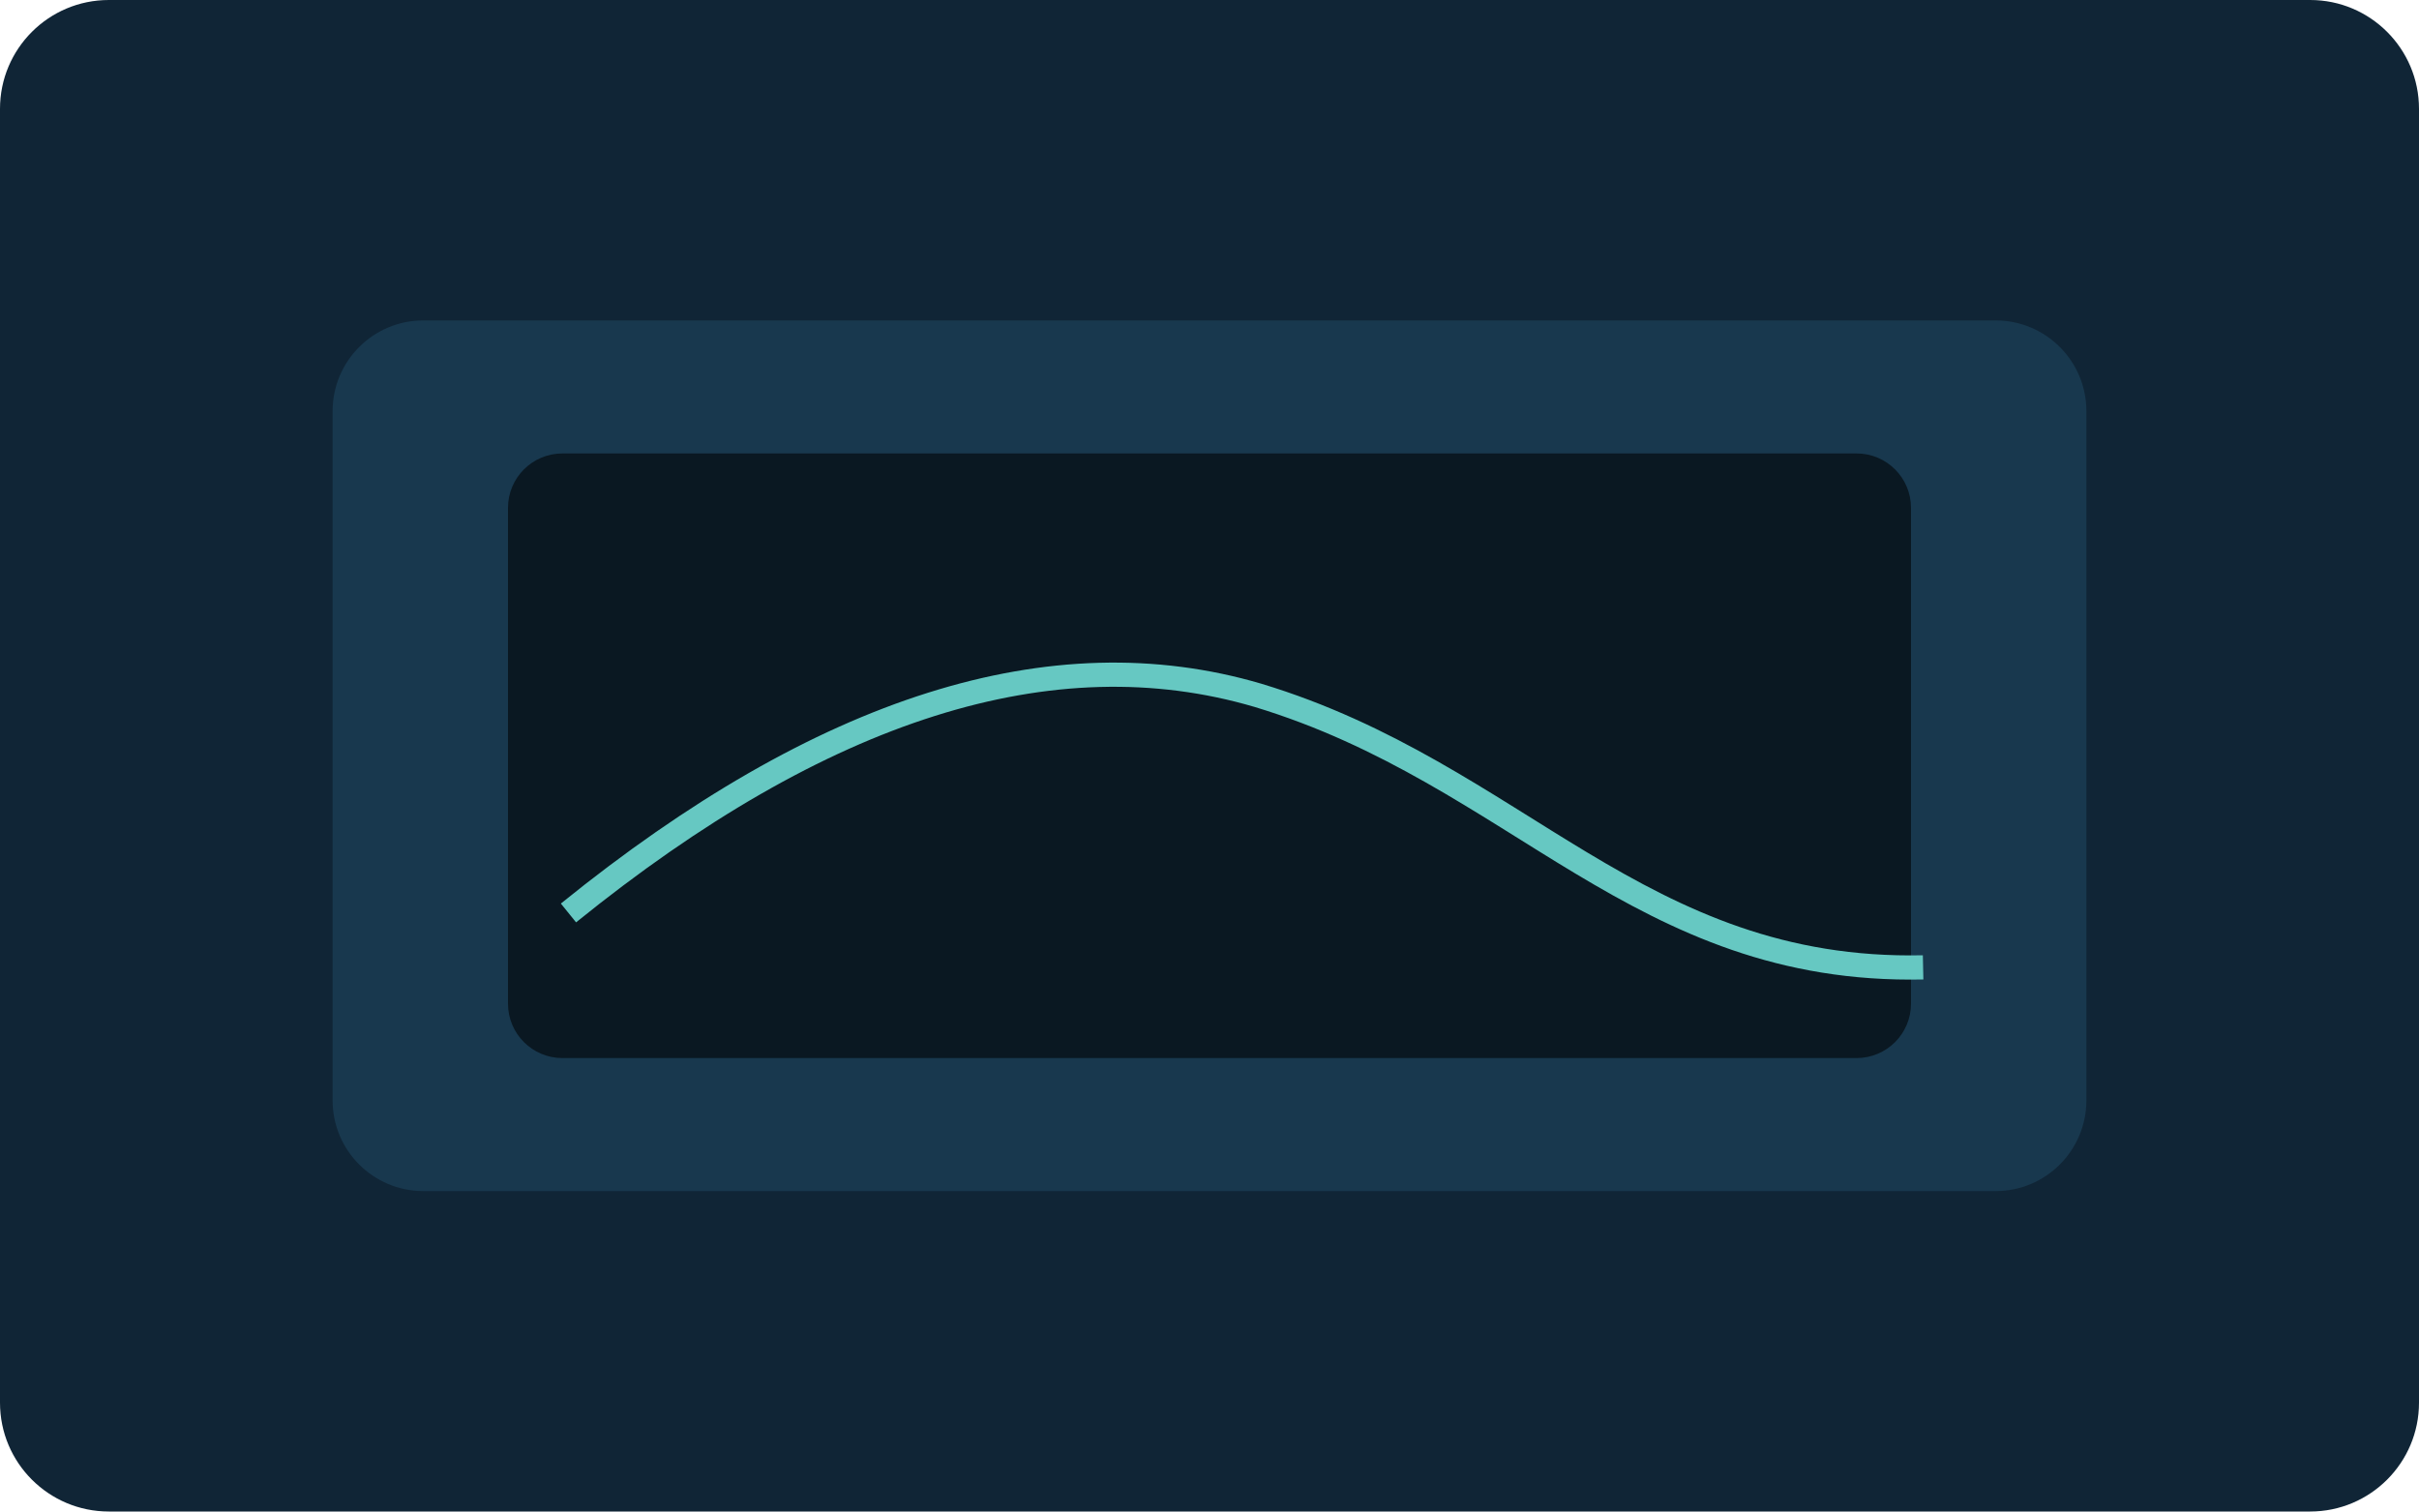
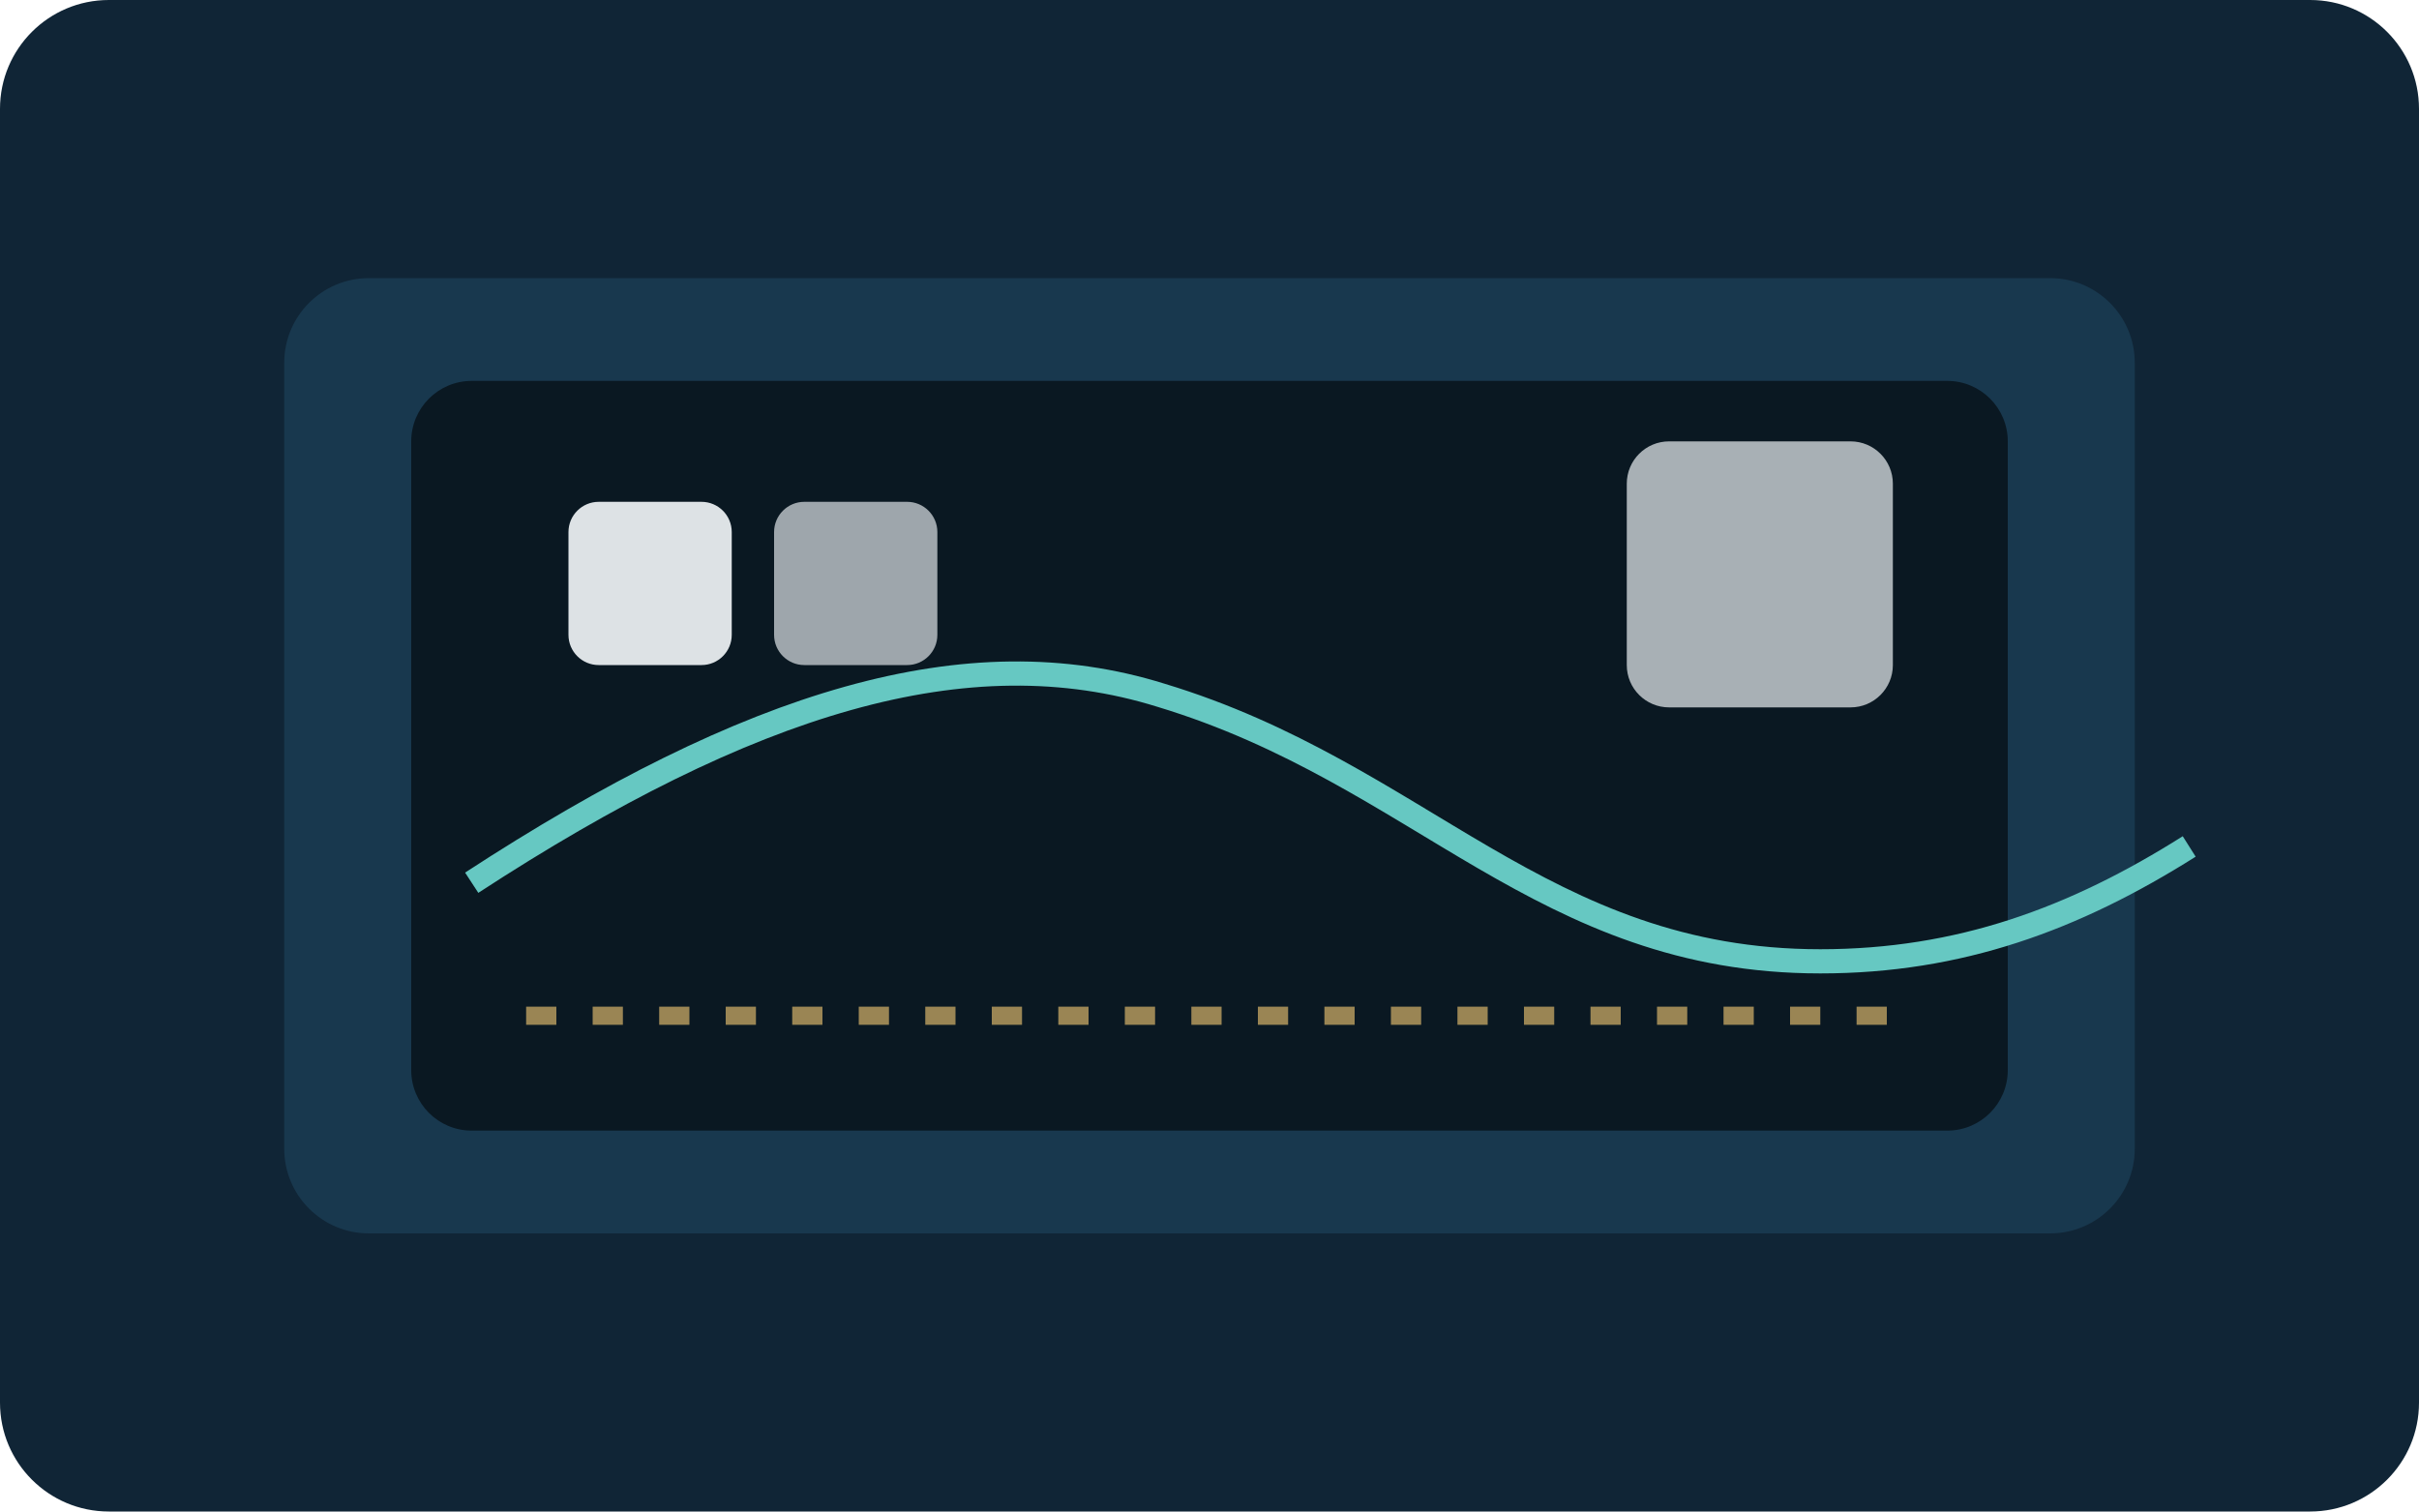
<svg xmlns="http://www.w3.org/2000/svg" viewBox="0 0 800 500">
  <rect width="800" height="500" rx="36" fill="#102536" />
-   <rect x="110" y="106" width="580" height="288" rx="30" fill="#18384e" />
-   <rect x="168" y="150" width="464" height="200" rx="18" fill="#0a1822" />
-   <path d="M188 302c84-68 160-92 228-72 86 26 126 92 220 90" stroke="#66c8c2" stroke-width="8" fill="none" />
+   <rect x="94" y="92" width="612" height="316" rx="28" fill="#18384e" />
+   <rect x="136" y="126" width="528" height="248" rx="20" fill="#0a1822" />
+   <path d="M156 292c92-60 164-82 228-62 86 26 126 88 218 88 46 0 84-14 122-38" stroke="#66c8c2" stroke-width="8" fill="none" />
+   <path d="M174 336h450" stroke="#d7b46a" stroke-width="6" stroke-dasharray="10 12" opacity=".7" />
+   <g fill="#f4f8fb" opacity=".9">
+     <rect x="188" y="166" width="54" height="54" rx="10" />
+     <rect x="256" y="166" width="54" height="54" rx="10" opacity=".7" />
+     <rect x="538" y="146" width="88" height="88" rx="14" opacity=".75" />
+   </g>
</svg>
